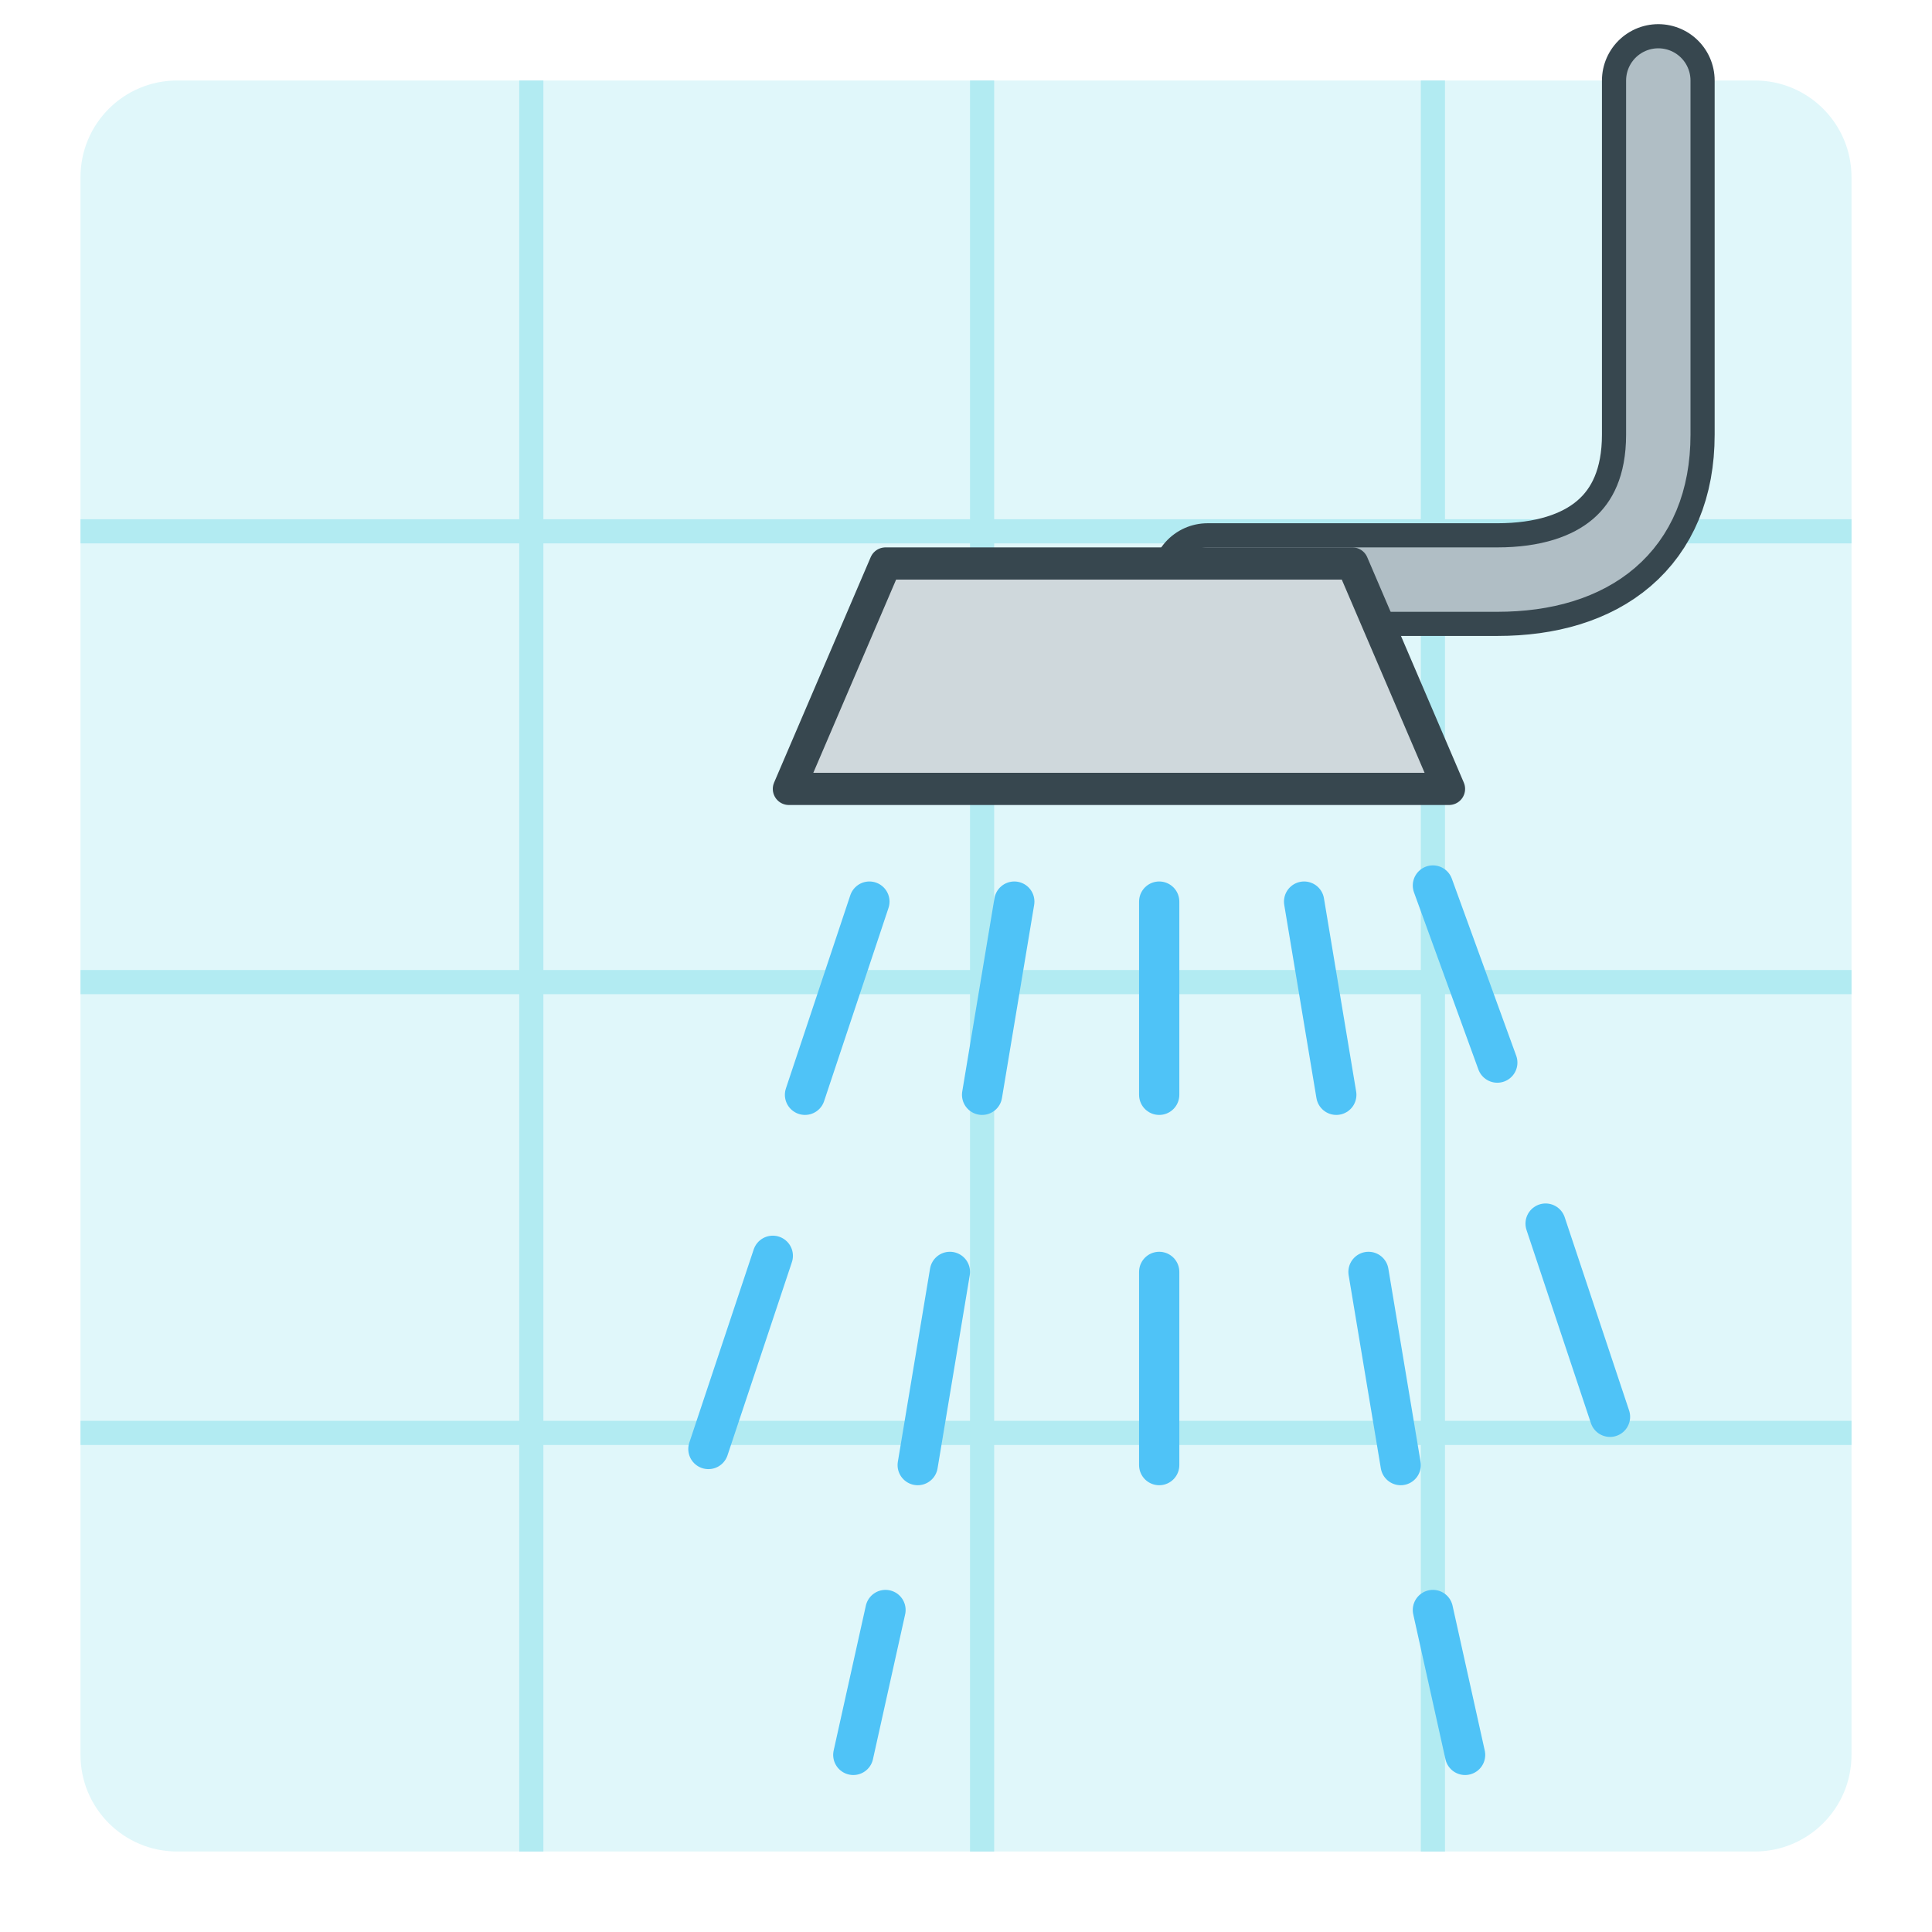
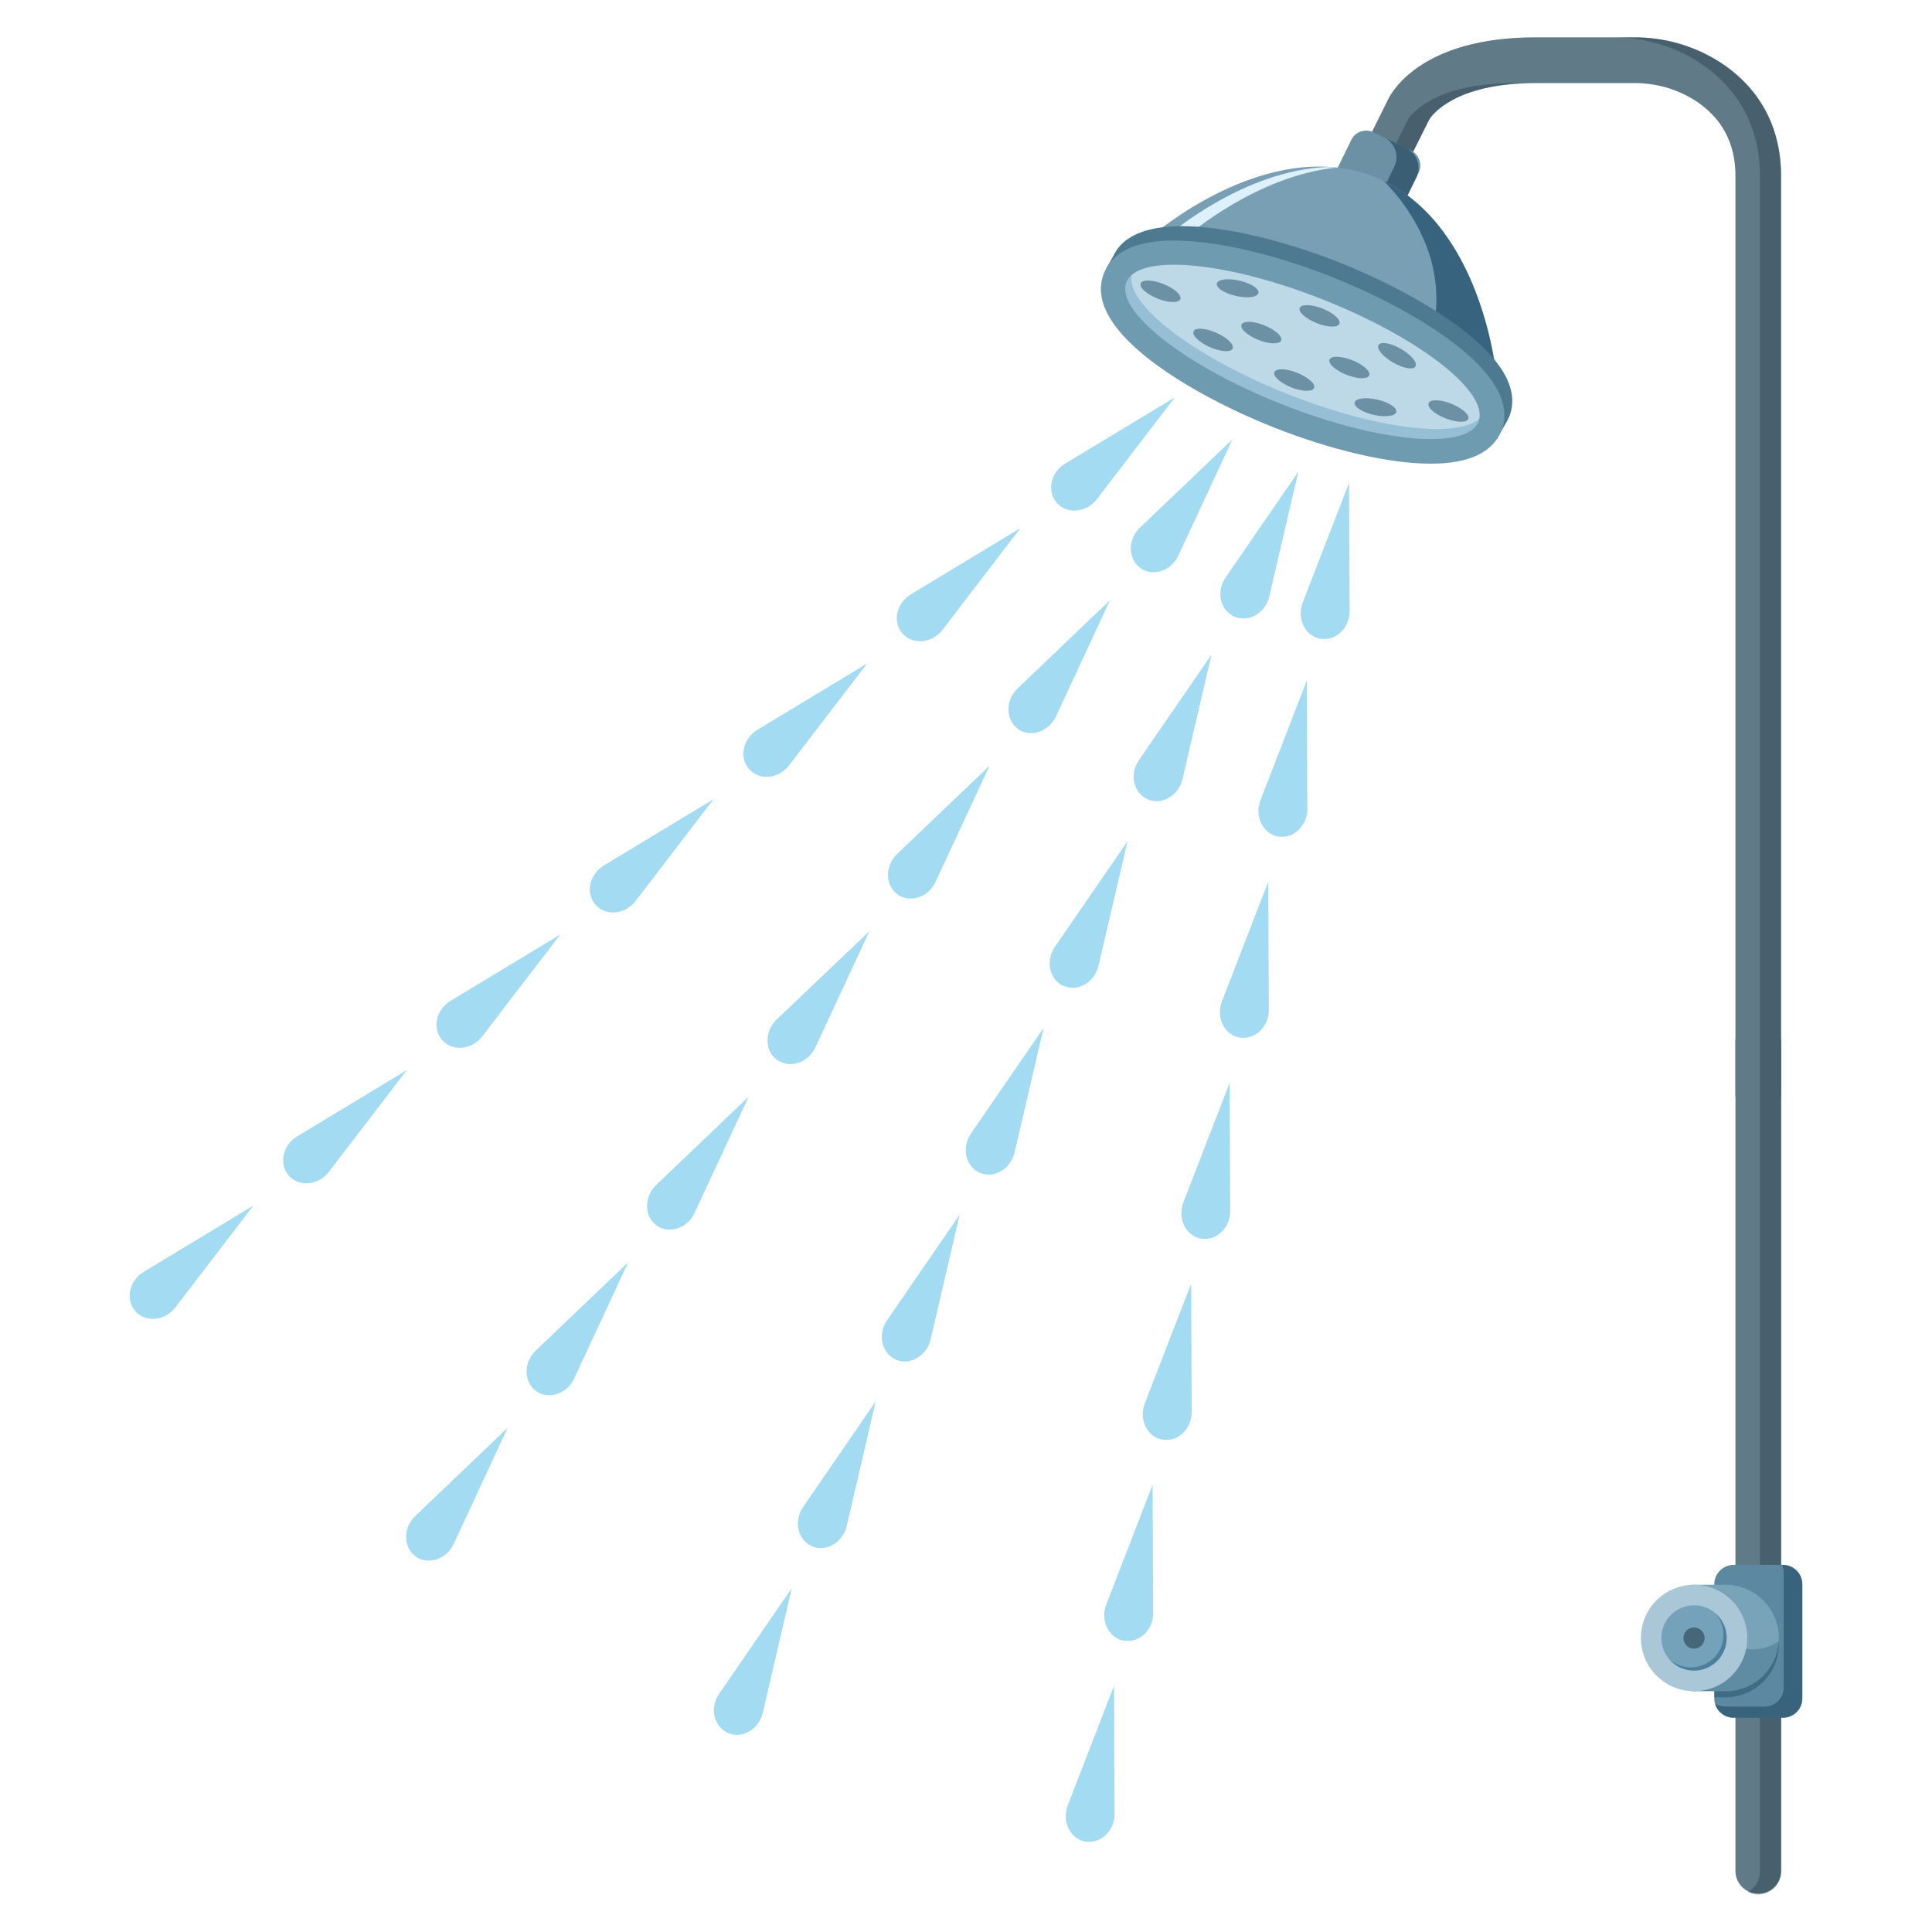
- <svg xmlns="http://www.w3.org/2000/svg" viewBox="0 0 240 240" role="img" aria-label="Ducha">
-   <rect x="10" y="10" width="220" height="220" rx="12" fill="#e0f7fa" />
-   <g stroke="#b2ebf2" stroke-width="3">
-     <path d="M10 66 H230 M10 122 H230 M10 178 H230 M66 10 V230 M122 10 V230 M178 10 V230" />
-   </g>
-   <path d="M206 10 V54 C206 66 198 72 186 72 H150" fill="none" stroke="#37474f" stroke-width="14" stroke-linecap="round" />
-   <path d="M206 10 V54 C206 66 198 72 186 72 H150" fill="none" stroke="#b0bec5" stroke-width="8" stroke-linecap="round" />
-   <path d="M110 70 H168 L180 98 H98 Z" fill="#cfd8dc" stroke="#37474f" stroke-width="4" stroke-linejoin="round" />
-   <g stroke="#4fc3f7" stroke-width="5" stroke-linecap="round">
-     <path d="M108 112 L100 136 M96 156 L88 180" />
-     <path d="M126 112 L122 136 M118 158 L114 182 M110 200 L106 218" />
-     <path d="M144 112 L144 136 M144 158 L144 182" />
-     <path d="M162 112 L166 136 M170 158 L174 182 M178 200 L182 218" />
-     <path d="M178 110 L186 132 M192 152 L200 176" />
+ <svg xmlns="http://www.w3.org/2000/svg" viewBox="0 0 500 500">
+   <defs>
+     <clipPath id="clip-path">
+       <rect x="-520" y="-756.56" width="1280" height="720" fill="none" />
+     </clipPath>
+   </defs>
+   <g style="isolation:isolate">
+     <g id="Capa_1" data-name="Capa 1">
+       <g clip-path="url(#clip-path)">
+         <rect x="-521.01" y="-811.86" width="1282.03" height="830.59" fill="#ffd0a5" />
+         <rect x="-521.01" y="-115.67" width="1282.03" height="134.41" fill="#c57c45" />
+         <path d="M41.57,18.68h-122C-76.23,7.88-71.93-3-67.58-13.78s8.65-21.6,12.89-32.4H53c-1.86,10.8-3.66,21.66-5.63,32.4S43.43,7.88,41.57,18.68Z" fill="#e09055" fill-rule="evenodd" />
+         <path d="M171.55,18.68H49.7C51.38,7.88,53.18-2.92,55-13.78s3.54-21.6,5.22-32.4H167.66c.7,10.8,1.28,21.6,1.86,32.4s1.39,21.66,2,32.46Z" fill="#c57c45" fill-rule="evenodd" />
+         <path d="M301.77,18.68h-122c-.87-10.8-1.63-21.6-2.38-32.46s-1.69-21.6-2.56-32.4H282.44c3.37,10.8,6.44,21.6,9.63,32.4s6.45,21.66,9.7,32.46Z" fill="#e09055" fill-rule="evenodd" />
+         <path d="M431.93,18.68h-122c-3.37-10.8-6.79-21.6-10.16-32.46s-6.62-21.6-10.05-32.4H397.33c5.75,10.8,11.55,21.6,17.3,32.4s11.55,21.66,17.3,32.46Z" fill="#c57c45" fill-rule="evenodd" />
+         <path d="M562.15,18.68h-122q-9-16.2-17.82-32.46t-17.82-32.4H512c8.48,10.8,16.78,21.54,25.14,32.4s16.66,21.66,25,32.46Z" fill="#e09055" fill-rule="evenodd" />
+       </g>
+       <path d="M455.05,289a5.92,5.92,0,0,1-5.92-5.92V45.5c0-8.57-3.6-15.18-10.7-19.66a29.22,29.22,0,0,0-15.62-4.34h-25.4c-21,0-26.87,8.39-27.43,9.28l-.06.15,0-.1h0l-8.77,17.61a5.91,5.91,0,1,1-10.59-5.27l8.76-17.6c1-2,8.82-15.91,38.06-15.91h25.4a41,41,0,0,1,21.93,6.16c10.61,6.7,16.22,17,16.22,29.67V283.09A5.92,5.92,0,0,1,455.05,289ZM370,30.69Z" fill="#607a87" />
+       <path d="M364.48,30.78l-.06.15,0-.1h0l-8.76,17.61a5.94,5.94,0,0,1-2.55,2.6l.12.06a5.91,5.91,0,0,0,7.93-2.66L370,30.84h0l0,.1.06-.15c.56-.89,6.4-9.28,27.43-9.28h-5.5C370.88,21.5,365,29.89,364.48,30.78Z" fill="#607a87" opacity="0.4" style="mix-blend-mode:multiply" />
+       <path d="M444.74,15.83a41,41,0,0,0-21.93-6.16h-5.5a41,41,0,0,1,21.93,6.16c10.61,6.7,16.22,17,16.22,29.67V283.09a5.91,5.91,0,0,1-3.16,5.24,5.91,5.91,0,0,0,8.66-5.24V45.5C461,32.78,455.35,22.53,444.74,15.83Z" fill="#607a87" opacity="0.4" style="mix-blend-mode:multiply" />
+       <rect x="345.97" y="35.53" width="19.39" height="21.18" rx="4.29" transform="translate(56.14 -151.14) rotate(25.98)" fill="#6c91a4" />
+       <path d="M363.91,38.36l-5.69-2.78a5.67,5.67,0,0,1,2.61,7.59L356.53,52a5.68,5.68,0,0,1-7.59,2.62l5.69,2.77a5.67,5.67,0,0,0,7.59-2.61L366.53,46A5.68,5.68,0,0,0,363.91,38.36Z" fill="#6c91a4" opacity="0.8" style="mix-blend-mode:multiply" />
+       <path d="M449.13,269V484.42a5.92,5.92,0,0,0,11.83,0V269Z" fill="#607a87" />
+       <path d="M455.46,269V484.42a5.91,5.91,0,0,1-3.16,5.23,5.91,5.91,0,0,0,8.66-5.23V269Z" fill="#607a87" opacity="0.4" style="mix-blend-mode:multiply" />
+       <path d="M355.88,45.82h0l-.17-.07-.18-.07h0C327.87,35,298.2,61,298.2,61l44.28,17.55.36.14,44.28,17.56S383.32,57,355.88,45.82Z" fill="#789fb3" />
+       <path d="M368.4,61.83a38.31,38.31,0,0,1,3.26,18,26.85,26.85,0,0,1-2.53,9.36l18,7.13s-3.59-37.1-29-49.46A49,49,0,0,1,368.4,61.83Z" fill="#789fb3" style="mix-blend-mode:multiply" />
+       <path d="M345.93,43.37h0c-20.6,2.09-38.18,17.31-38.56,17.65-1.71,0-3.43,0-5.15,0,1.3-1.12,20-16.89,41.22-17.81Z" fill="#dcf1fc" />
+       <path d="M346.83,68c-15.2-6-30.12-9.47-40.95-9.47-8.46,0-14.16,2.13-17,6.32h0l0,.07a10.82,10.82,0,0,0-.75,1.33l-1.94,3.42.86.37c-1.37,14.46,26.61,29.68,44.45,36.75,15.19,6,30.12,9.48,40.94,9.48,6,0,10.58-1.07,13.77-3.18l1.19.52,2.14-3.8a11.24,11.24,0,0,0,.69-1.22l.06-.12h0c.11-.23.22-.46.32-.69C396.61,92.51,365.92,75.61,346.83,68Z" fill="#4e7a91" />
+       <path d="M370.35,120c-10.82,0-25.75-3.45-40.94-9.48-19.09-7.57-49.79-24.46-43.72-39.77,2.23-5.64,8.34-8.49,18.15-8.49,10.83,0,25.75,3.45,41,9.47,19.09,7.57,49.78,24.47,43.71,39.78C386.27,117.1,380.16,120,370.35,120Z" fill="#6f9bb0" />
+       <ellipse cx="337.1" cy="91.09" rx="14.55" ry="48.99" transform="translate(128.19 370.89) rotate(-68.38)" fill="#bdd9e7" />
+       <path d="M305.48,77.43c-.42,1-3.05,1-5.89-.15s-4.8-2.88-4.39-3.93,3.05-1,5.89.15S305.89,76.38,305.48,77.43Z" fill="#6c91a4" />
+       <path d="M331.57,88.12c-.41,1-3.05,1-5.89-.15s-4.8-2.88-4.39-3.93,3.06-1,5.89.15S332,87.07,331.57,88.12Z" fill="#6c91a4" />
+       <ellipse cx="349.25" cy="95.12" rx="2.03" ry="5.53" transform="translate(132.11 384.74) rotate(-68.38)" fill="#6c91a4" />
+       <path d="M319,90.22c-.45,1-3.09.86-5.88-.38s-4.68-3.07-4.23-4.1,3.09-.86,5.88.38S319.49,89.19,319,90.22Z" fill="#6c91a4" />
+       <path d="M340.09,100.4c-.42,1-3.06,1-5.89-.14s-4.81-2.89-4.39-3.93,3.05-1,5.89.15S340.5,99.36,340.09,100.4Z" fill="#6c91a4" />
+       <ellipse cx="355.94" cy="105.37" rx="2.03" ry="5.53" transform="translate(174.41 429.17) rotate(-77.21)" fill="#6c91a4" />
+       <path d="M325.69,75.83c-.25,1.1-2.87,1.44-5.84.76s-5.19-2.11-4.94-3.21,2.86-1.43,5.84-.76S325.94,74.73,325.69,75.83Z" fill="#6c91a4" />
+       <ellipse cx="341.53" cy="81.76" rx="2.03" ry="5.53" transform="translate(139.66 369.12) rotate(-68.38)" fill="#6c91a4" />
+       <path d="M366.33,94.82c-.56,1-3.16.52-5.8-1s-4.34-3.55-3.77-4.53,3.16-.52,5.8,1S366.89,93.85,366.33,94.82Z" fill="#6c91a4" />
+       <path d="M380,108.42c-.42,1-3,1-5.89-.14s-4.8-2.89-4.39-3.93,3.05-1,5.89.14S380.37,107.38,380,108.42Z" fill="#6c91a4" />
+       <path d="M333.29,102c-24.33-9.65-42-23.19-40.4-30.83A4.85,4.85,0,0,0,291.55,73c-3,7.48,15,21.62,40.18,31.59s47.95,12,50.91,4.52a3.9,3.9,0,0,0,.22-.76C377,113.57,356.1,111.06,333.29,102Z" fill="#bdd9e7" opacity="0.8" style="mix-blend-mode:multiply" />
+       <rect x="443.65" y="404.99" width="22.79" height="39.56" rx="5.04" fill="#5c89a1" />
+       <path d="M461.51,405h-.34a4.84,4.84,0,0,1,.45,2.05v29.69a4.93,4.93,0,0,1-4.93,4.93h-9.62a8.14,8.14,0,0,1-3.21-.65,4.94,4.94,0,0,0,4.73,3.54h12.92a4.94,4.94,0,0,0,4.93-4.94V409.92A4.93,4.93,0,0,0,461.51,405Z" fill="#5c89a1" opacity="0.6" style="mix-blend-mode:multiply" />
+       <path d="M460.36,425.5a13.78,13.78,0,0,1-13.48,13.76h-3.22V411.73h2.93A13.77,13.77,0,0,1,460.36,425.5Z" fill="#79a3b8" opacity="0.6" style="mix-blend-mode:multiply" />
+       <path d="M460.36,423.91a13.77,13.77,0,0,0-13.77-13.76h-8.77v3.15a13.77,13.77,0,0,0,0,21.23v3.15h9.06A13.78,13.78,0,0,0,460.36,423.91Z" fill="#79a3b8" />
+       <path d="M460.33,424.75a11,11,0,0,1-1.83,1.05,11.64,11.64,0,0,1-5.9,1,10.14,10.14,0,0,1-3.36-.72A34.09,34.09,0,0,1,445,431a24,24,0,0,1-7.21,4.15v2.5h9.06A13.76,13.76,0,0,0,460.33,424.75Z" fill="#79a3b8" opacity="0.4" style="mix-blend-mode:multiply" />
+       <circle cx="438.43" cy="423.91" r="13.77" fill="#a9c7d6" />
+       <circle cx="438.43" cy="423.91" r="8.46" fill="#73a2ba" />
+       <path d="M443.93,417.5A8.45,8.45,0,0,1,432,429.42a8.45,8.45,0,1,0,11.92-11.92Z" fill="#73a2ba" opacity="0.6" style="mix-blend-mode:multiply" />
+       <path d="M441.16,423.91a2.74,2.74,0,1,1-2.73-2.73A2.74,2.74,0,0,1,441.16,423.91Z" fill="#466778" />
+       <path d="M319.43,159.58h0l-.2-.09c-3.53-1.71-4.48-6.54-2.07-10L336,122.09l-7.53,32.34c-1,4.14-5.16,6.69-8.81,5.24Z" fill="#a2dbf2" />
+       <path d="M297,206.86h0l-.21-.1c-3.52-1.71-4.47-6.53-2.07-10l18.82-27.36L306,201.7c-1,4.14-5.17,6.69-8.81,5.24Z" fill="#a2dbf2" />
+       <path d="M275.26,255.18h0l-.21-.1c-3.52-1.71-4.47-6.53-2.07-10l18.82-27.36L284.27,250c-1,4.14-5.17,6.69-8.81,5.24Z" fill="#a2dbf2" />
+       <path d="M253.53,303.5h0l-.2-.1c-3.52-1.71-4.47-6.53-2.07-10L270.08,266l-7.53,32.34c-1,4.14-5.17,6.69-8.81,5.24Z" fill="#a2dbf2" />
+       <path d="M231.81,351.82h0l-.2-.09c-3.52-1.72-4.47-6.54-2.07-10l18.82-27.37-7.53,32.34c-1,4.14-5.17,6.69-8.81,5.24Z" fill="#a2dbf2" />
+       <path d="M210.09,400.14h0l-.2-.09c-3.52-1.72-4.47-6.54-2.07-10l18.81-27.37L219.11,395c-1,4.13-5.17,6.69-8.81,5.24Z" fill="#a2dbf2" />
+       <path d="M188.37,448.46h0l-.2-.09c-3.52-1.72-4.48-6.54-2.07-10L204.91,411l-7.52,32.34c-1,4.14-5.17,6.69-8.81,5.24Z" fill="#a2dbf2" />
+       <path d="M341.68,165.27h0l-.22,0c-3.83-.85-5.87-5.33-4.33-9.29l12-31,.15,33.21c0,4.25-3.49,7.7-7.37,7.13Z" fill="#a2dbf2" />
+       <path d="M330.74,216.45h0l-.21,0c-3.83-.85-5.87-5.33-4.34-9.29l12-31,.15,33.21c0,4.25-3.49,7.7-7.37,7.13Z" fill="#a2dbf2" />
+       <path d="M320.77,268.48h0l-.22,0c-3.83-.85-5.87-5.33-4.33-9.29l12-31,.15,33.21c0,4.25-3.48,7.7-7.36,7.13Z" fill="#a2dbf2" />
+       <path d="M310.79,320.51h0l-.22,0c-3.82-.85-5.86-5.33-4.33-9.29l12-31,.14,33.21c0,4.25-3.48,7.7-7.36,7.13Z" fill="#a2dbf2" />
+       <path d="M300.81,372.54h0l-.21,0c-3.83-.85-5.87-5.33-4.34-9.29l12-31,.14,33.21c0,4.25-3.48,7.7-7.36,7.13Z" fill="#a2dbf2" />
+       <path d="M290.84,424.57h0l-.22,0c-3.83-.85-5.87-5.33-4.33-9.29l12-31,.15,33.21c0,4.25-3.49,7.7-7.37,7.13Z" fill="#a2dbf2" />
+       <path d="M280.86,476.61h0l-.22-.05c-3.83-.85-5.86-5.33-4.33-9.29l12-31,.14,33.21c0,4.25-3.48,7.7-7.36,7.13Z" fill="#a2dbf2" />
+       <path d="M295.13,147h0l-.18-.13c-3.1-2.4-3-7.32,0-10.25l24-22.92-14,30.11c-1.79,3.85-6.43,5.49-9.7,3.32Z" fill="#a2dbf2" />
+       <path d="M263.45,188.63h0l-.18-.13c-3.1-2.4-3-7.32,0-10.25l24-22.92-14,30.11c-1.79,3.85-6.43,5.49-9.7,3.32Z" fill="#a2dbf2" />
+       <path d="M232.27,231.47h0l-.17-.14c-3.1-2.4-3-7.31,0-10.25l24-22.92-14,30.11c-1.79,3.86-6.43,5.49-9.69,3.32Z" fill="#a2dbf2" />
+       <path d="M201.1,274.3h0l-.18-.13c-3.1-2.4-3-7.32,0-10.25L225,241l-14,30.11c-1.79,3.85-6.43,5.48-9.7,3.31Z" fill="#a2dbf2" />
+       <path d="M169.92,317.13h0l-.18-.13c-3.1-2.4-3-7.32,0-10.25l24-22.92-14,30.11c-1.79,3.85-6.43,5.49-9.7,3.32Z" fill="#a2dbf2" />
+       <path d="M138.74,360h0l-.17-.14c-3.1-2.4-3-7.31,0-10.25l24-22.91-14,30.1c-1.8,3.86-6.43,5.49-9.7,3.32Z" fill="#a2dbf2" />
+       <path d="M107.57,402.8h0l-.18-.13c-3.1-2.4-3-7.32,0-10.25l24-22.92-14,30.11c-1.79,3.85-6.43,5.48-9.7,3.32Z" fill="#a2dbf2" />
+       <path d="M273.53,130.17h0a1.15,1.15,0,0,1-.14-.17c-2.51-3-1.39-7.8,2.25-10l28.42-17.17-20.19,26.36c-2.59,3.38-7.47,4-10.19,1.14Z" fill="#a2dbf2" />
+       <path d="M233.59,164h0l-.15-.17c-2.5-3-1.38-7.8,2.26-10l28.41-17.18L243.93,163c-2.59,3.37-7.47,4-10.19,1.14Z" fill="#a2dbf2" />
+       <path d="M193.88,199.06h0a2.09,2.09,0,0,1-.14-.17c-2.51-3-1.39-7.8,2.25-10l28.42-17.18-20.19,26.37c-2.58,3.37-7.47,4-10.19,1.14Z" fill="#a2dbf2" />
+       <path d="M154.17,234.13h0L154,234c-2.51-3-1.39-7.8,2.25-10l28.42-17.17-20.19,26.36c-2.58,3.37-7.46,4-10.19,1.14Z" fill="#a2dbf2" />
+       <path d="M114.47,269.2h0l-.15-.17c-2.51-3-1.38-7.8,2.25-10L145,241.86,124.8,268.22c-2.58,3.38-7.46,4-10.18,1.14Z" fill="#a2dbf2" />
+       <path d="M74.76,304.27h0l-.14-.16c-2.51-3-1.39-7.81,2.25-10l28.42-17.18L85.1,303.29c-2.59,3.38-7.47,4-10.19,1.14Z" fill="#a2dbf2" />
+       <path d="M35.05,339.34h0l-.14-.16c-2.51-3-1.39-7.81,2.25-10L65.58,312,45.39,338.37c-2.58,3.37-7.46,4-10.19,1.14Z" fill="#a2dbf2" />
+     </g>
  </g>
</svg>
